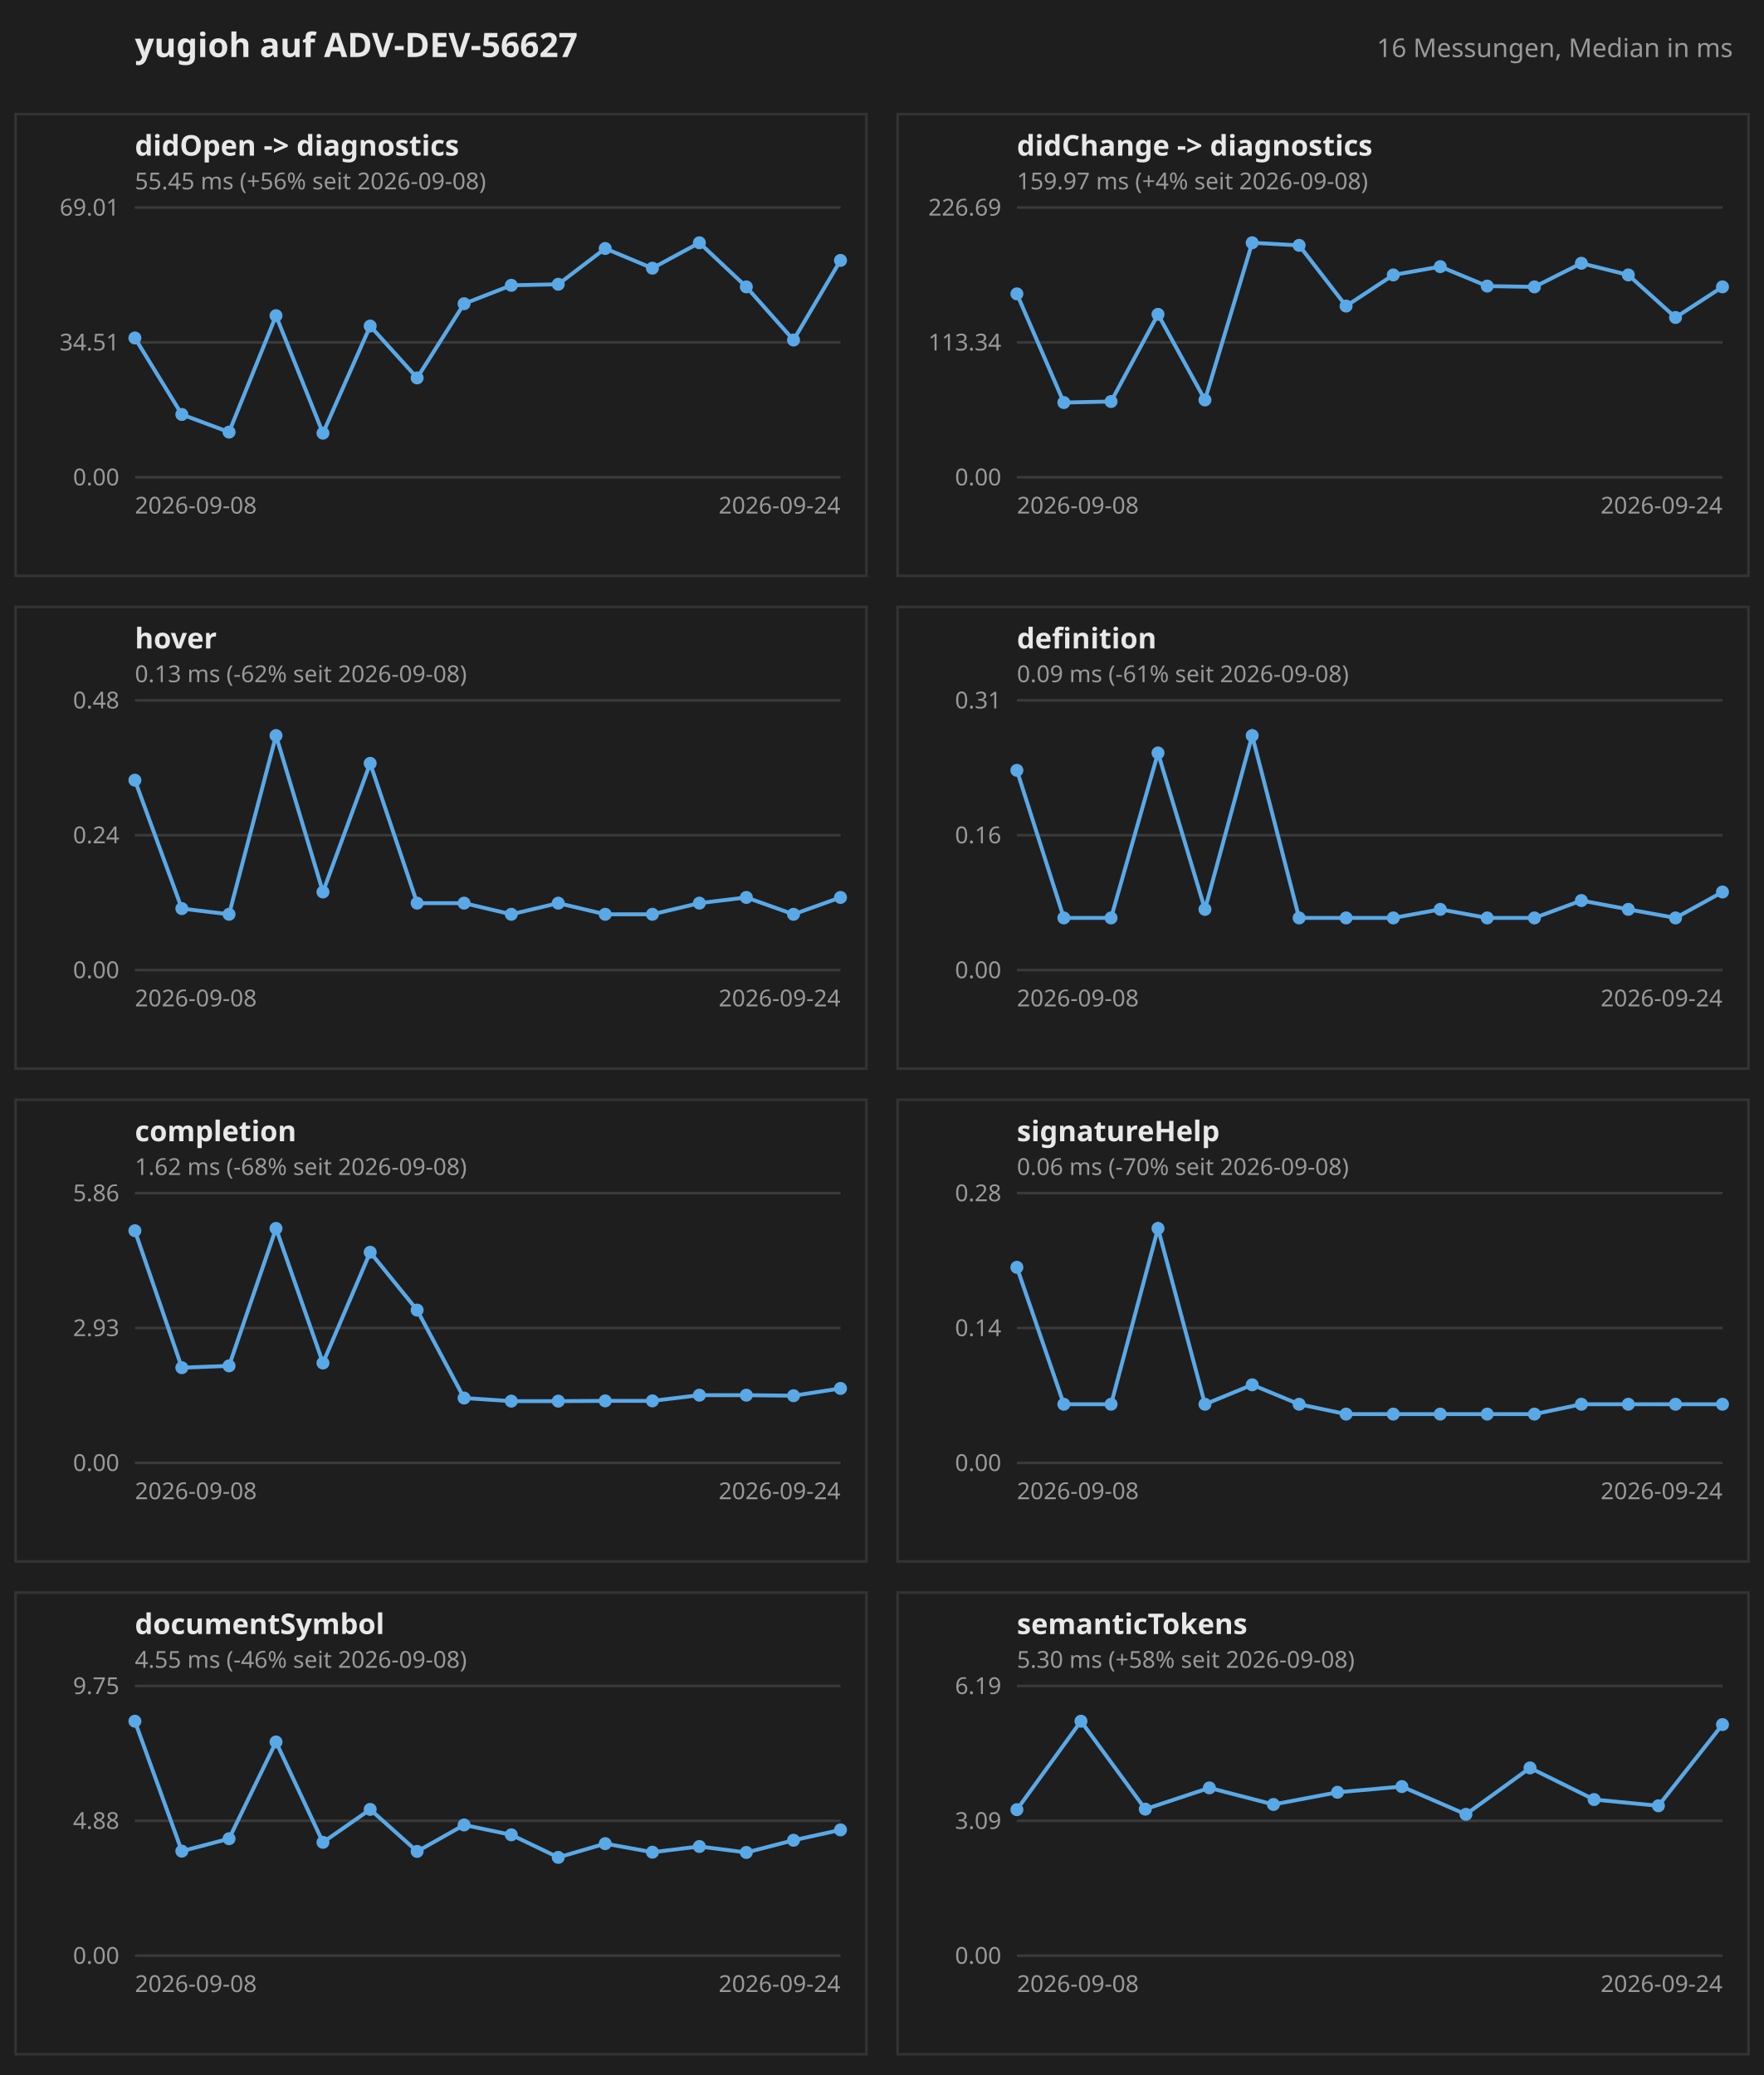
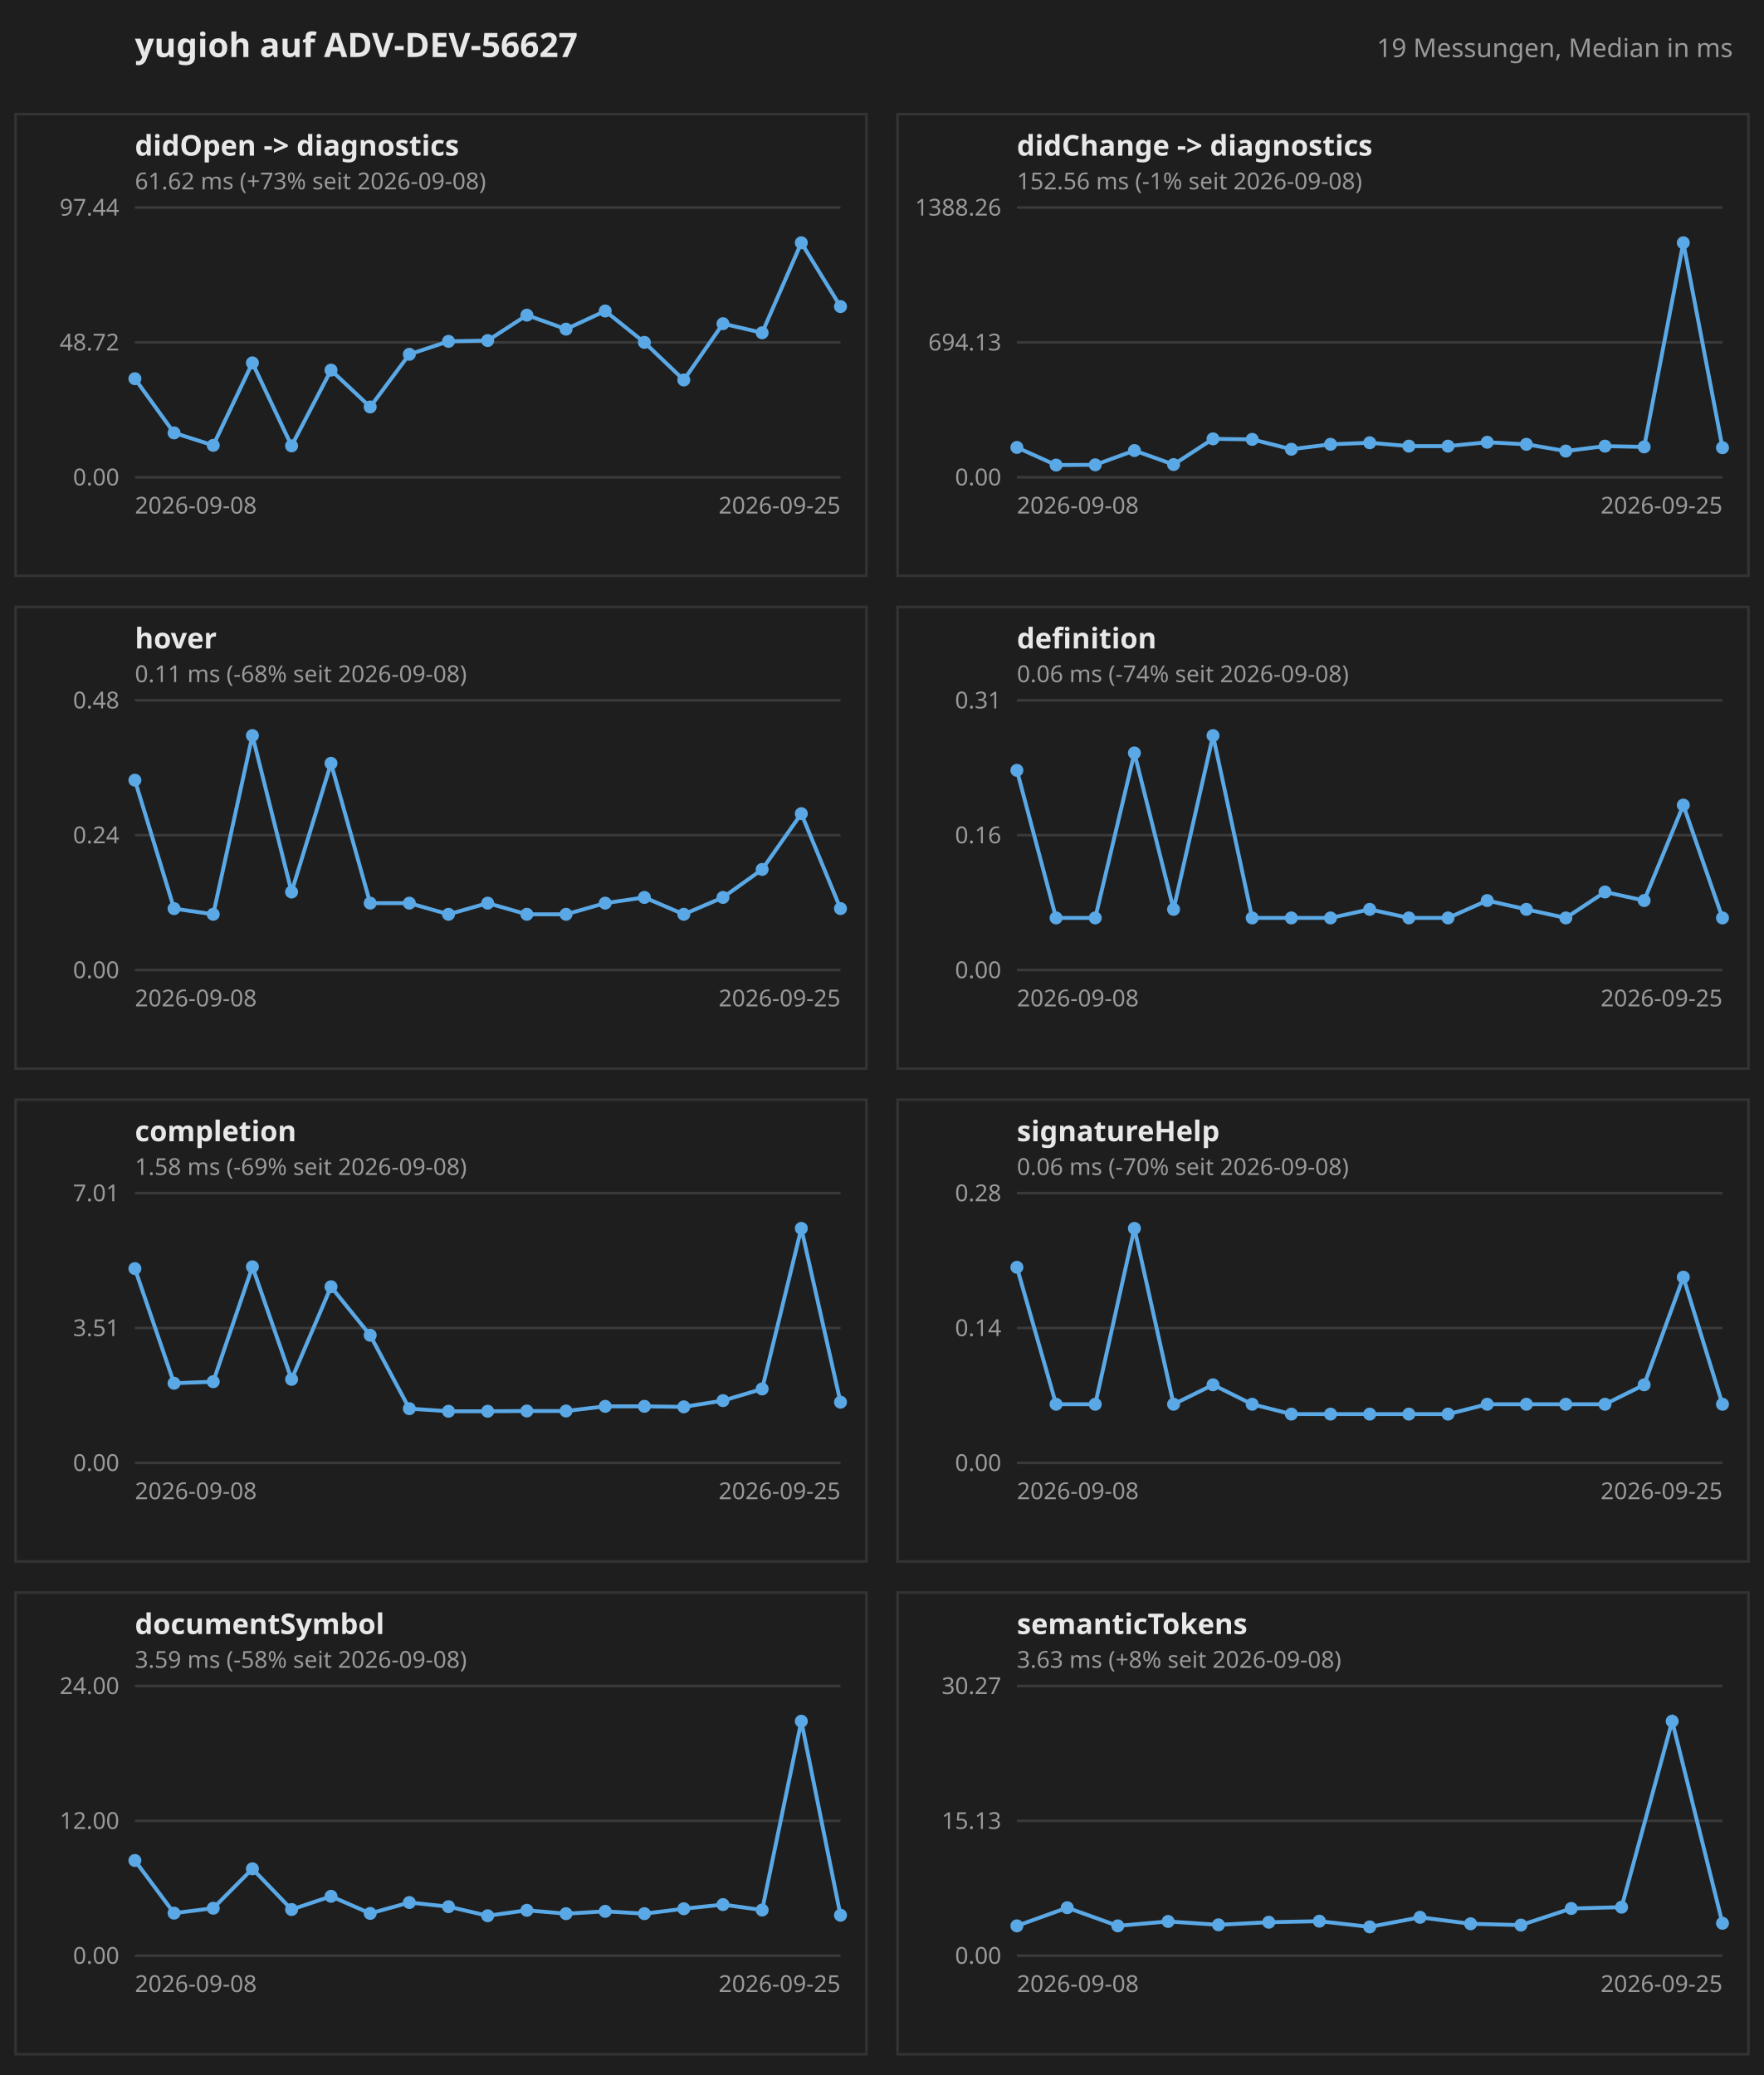
<svg xmlns="http://www.w3.org/2000/svg" width="680" height="800" font-family="sans-serif">
  <rect width="680" height="800" fill="#1e1e1e" />
  <text x="52" y="22" font-size="13" font-weight="bold" fill="#e8e8e8">yugioh auf ADV-DEV-56627</text>
-   <text x="668" y="22" text-anchor="end" font-size="10" fill="#999">16 Messungen, Median in ms</text>
+   <text x="668" y="22" text-anchor="end" font-size="10" fill="#999">19 Messungen, Median in ms</text>
  <g transform="translate(0 40)">
    <rect x="6" y="4" width="328" height="178" fill="none" stroke="#333" />
    <text x="52" y="20" font-size="11" font-weight="bold" fill="#e8e8e8">didOpen -&gt; diagnostics</text>
-     <text x="52" y="33" font-size="9" fill="#999">55.45 ms (+56% seit 2026-09-08)</text>
-     <line x1="52" y1="144.0" x2="324" y2="144.0" stroke="#3a3a3a" />
-     <text x="46" y="144.0" text-anchor="end" dominant-baseline="middle" font-size="9" fill="#999">0.00</text>
-     <line x1="52" y1="92.0" x2="324" y2="92.0" stroke="#3a3a3a" />
-     <text x="46" y="92.0" text-anchor="end" dominant-baseline="middle" font-size="9" fill="#999">34.51</text>
-     <line x1="52" y1="40.0" x2="324" y2="40.0" stroke="#3a3a3a" />
-     <text x="46" y="40.0" text-anchor="end" dominant-baseline="middle" font-size="9" fill="#999">69.01</text>
-     <text x="52" y="158" font-size="9" fill="#999">2026-09-08</text>
-     <text x="324" y="158" text-anchor="end" font-size="9" fill="#999">2026-09-24</text>
-     <polyline fill="none" stroke="#5aa9e6" stroke-width="1.5" points="52.0,90.3 70.1,119.8 88.3,126.6 106.4,81.7 124.5,127.0 142.7,85.7 160.8,105.7 178.9,77.1 197.1,70.0 215.2,69.6 233.3,55.8 251.5,63.4 269.6,53.6 287.7,70.6 305.9,91.1 324.0,60.4" />
-     <circle cx="52.0" cy="90.3" r="2.5" fill="#5aa9e6" />
-     <circle cx="70.1" cy="119.8" r="2.5" fill="#5aa9e6" />
-     <circle cx="88.3" cy="126.6" r="2.5" fill="#5aa9e6" />
-     <circle cx="106.4" cy="81.7" r="2.5" fill="#5aa9e6" />
-     <circle cx="124.5" cy="127.0" r="2.5" fill="#5aa9e6" />
-     <circle cx="142.7" cy="85.7" r="2.5" fill="#5aa9e6" />
-     <circle cx="160.8" cy="105.7" r="2.5" fill="#5aa9e6" />
-     <circle cx="178.9" cy="77.1" r="2.5" fill="#5aa9e6" />
-     <circle cx="197.1" cy="70.0" r="2.5" fill="#5aa9e6" />
-     <circle cx="215.2" cy="69.6" r="2.5" fill="#5aa9e6" />
-     <circle cx="233.3" cy="55.8" r="2.5" fill="#5aa9e6" />
-     <circle cx="251.5" cy="63.4" r="2.5" fill="#5aa9e6" />
-     <circle cx="269.6" cy="53.6" r="2.5" fill="#5aa9e6" />
-     <circle cx="287.7" cy="70.6" r="2.5" fill="#5aa9e6" />
-     <circle cx="305.9" cy="91.1" r="2.5" fill="#5aa9e6" />
-     <circle cx="324.0" cy="60.4" r="2.5" fill="#5aa9e6" />
+     <text x="52" y="33" font-size="9" fill="#999">61.62 ms (+73% seit 2026-09-08)</text>
+     <line x1="52" y1="144.0" x2="324" y2="144.0" stroke="#3a3a3a" />
+     <text x="46" y="144.0" text-anchor="end" dominant-baseline="middle" font-size="9" fill="#999">0.00</text>
+     <line x1="52" y1="92.0" x2="324" y2="92.0" stroke="#3a3a3a" />
+     <text x="46" y="92.0" text-anchor="end" dominant-baseline="middle" font-size="9" fill="#999">48.72</text>
+     <line x1="52" y1="40.0" x2="324" y2="40.0" stroke="#3a3a3a" />
+     <text x="46" y="40.0" text-anchor="end" dominant-baseline="middle" font-size="9" fill="#999">97.44</text>
+     <text x="52" y="158" font-size="9" fill="#999">2026-09-08</text>
+     <text x="324" y="158" text-anchor="end" font-size="9" fill="#999">2026-09-25</text>
+     <polyline fill="none" stroke="#5aa9e6" stroke-width="1.5" points="52.0,106.0 67.1,126.9 82.2,131.7 97.3,99.9 112.4,131.9 127.6,102.7 142.7,116.9 157.8,96.6 172.9,91.6 188.0,91.3 203.1,81.5 218.2,86.9 233.3,79.9 248.4,92.0 263.6,106.5 278.7,84.8 293.8,88.3 308.9,53.6 324.0,78.2" />
+     <circle cx="52.0" cy="106.0" r="2.5" fill="#5aa9e6" />
+     <circle cx="67.1" cy="126.9" r="2.5" fill="#5aa9e6" />
+     <circle cx="82.2" cy="131.7" r="2.5" fill="#5aa9e6" />
+     <circle cx="97.3" cy="99.9" r="2.5" fill="#5aa9e6" />
+     <circle cx="112.4" cy="131.9" r="2.5" fill="#5aa9e6" />
+     <circle cx="127.6" cy="102.7" r="2.5" fill="#5aa9e6" />
+     <circle cx="142.7" cy="116.9" r="2.5" fill="#5aa9e6" />
+     <circle cx="157.8" cy="96.6" r="2.5" fill="#5aa9e6" />
+     <circle cx="172.9" cy="91.6" r="2.5" fill="#5aa9e6" />
+     <circle cx="188.0" cy="91.3" r="2.5" fill="#5aa9e6" />
+     <circle cx="203.1" cy="81.5" r="2.5" fill="#5aa9e6" />
+     <circle cx="218.2" cy="86.9" r="2.5" fill="#5aa9e6" />
+     <circle cx="233.3" cy="79.9" r="2.5" fill="#5aa9e6" />
+     <circle cx="248.4" cy="92.0" r="2.5" fill="#5aa9e6" />
+     <circle cx="263.6" cy="106.5" r="2.5" fill="#5aa9e6" />
+     <circle cx="278.7" cy="84.8" r="2.5" fill="#5aa9e6" />
+     <circle cx="293.8" cy="88.3" r="2.5" fill="#5aa9e6" />
+     <circle cx="308.9" cy="53.6" r="2.5" fill="#5aa9e6" />
+     <circle cx="324.0" cy="78.2" r="2.5" fill="#5aa9e6" />
  </g>
  <g transform="translate(340 40)">
    <rect x="6" y="4" width="328" height="178" fill="none" stroke="#333" />
    <text x="52" y="20" font-size="11" font-weight="bold" fill="#e8e8e8">didChange -&gt; diagnostics</text>
-     <text x="52" y="33" font-size="9" fill="#999">159.97 ms (+4% seit 2026-09-08)</text>
-     <line x1="52" y1="144.0" x2="324" y2="144.0" stroke="#3a3a3a" />
-     <text x="46" y="144.0" text-anchor="end" dominant-baseline="middle" font-size="9" fill="#999">0.00</text>
-     <line x1="52" y1="92.0" x2="324" y2="92.0" stroke="#3a3a3a" />
-     <text x="46" y="92.0" text-anchor="end" dominant-baseline="middle" font-size="9" fill="#999">113.34</text>
-     <line x1="52" y1="40.0" x2="324" y2="40.0" stroke="#3a3a3a" />
-     <text x="46" y="40.0" text-anchor="end" dominant-baseline="middle" font-size="9" fill="#999">226.69</text>
-     <text x="52" y="158" font-size="9" fill="#999">2026-09-08</text>
-     <text x="324" y="158" text-anchor="end" font-size="9" fill="#999">2026-09-24</text>
-     <polyline fill="none" stroke="#5aa9e6" stroke-width="1.5" points="52.0,73.3 70.1,115.2 88.3,114.8 106.4,81.2 124.5,114.2 142.7,53.6 160.8,54.6 178.9,78.0 197.1,66.0 215.2,62.8 233.3,70.3 251.5,70.6 269.6,61.5 287.7,66.0 305.9,82.4 324.0,70.6" />
-     <circle cx="52.0" cy="73.3" r="2.5" fill="#5aa9e6" />
-     <circle cx="70.1" cy="115.2" r="2.5" fill="#5aa9e6" />
-     <circle cx="88.3" cy="114.8" r="2.5" fill="#5aa9e6" />
-     <circle cx="106.4" cy="81.2" r="2.5" fill="#5aa9e6" />
-     <circle cx="124.5" cy="114.2" r="2.5" fill="#5aa9e6" />
-     <circle cx="142.7" cy="53.6" r="2.5" fill="#5aa9e6" />
-     <circle cx="160.8" cy="54.6" r="2.5" fill="#5aa9e6" />
-     <circle cx="178.9" cy="78.0" r="2.5" fill="#5aa9e6" />
-     <circle cx="197.1" cy="66.0" r="2.5" fill="#5aa9e6" />
-     <circle cx="215.2" cy="62.8" r="2.5" fill="#5aa9e6" />
-     <circle cx="233.3" cy="70.3" r="2.5" fill="#5aa9e6" />
-     <circle cx="251.5" cy="70.6" r="2.5" fill="#5aa9e6" />
-     <circle cx="269.6" cy="61.5" r="2.5" fill="#5aa9e6" />
-     <circle cx="287.7" cy="66.0" r="2.5" fill="#5aa9e6" />
-     <circle cx="305.9" cy="82.4" r="2.5" fill="#5aa9e6" />
-     <circle cx="324.0" cy="70.6" r="2.5" fill="#5aa9e6" />
+     <text x="52" y="33" font-size="9" fill="#999">152.56 ms (-1% seit 2026-09-08)</text>
+     <line x1="52" y1="144.0" x2="324" y2="144.0" stroke="#3a3a3a" />
+     <text x="46" y="144.0" text-anchor="end" dominant-baseline="middle" font-size="9" fill="#999">0.00</text>
+     <line x1="52" y1="92.0" x2="324" y2="92.0" stroke="#3a3a3a" />
+     <text x="46" y="92.0" text-anchor="end" dominant-baseline="middle" font-size="9" fill="#999">694.13</text>
+     <line x1="52" y1="40.0" x2="324" y2="40.0" stroke="#3a3a3a" />
+     <text x="46" y="40.0" text-anchor="end" dominant-baseline="middle" font-size="9" fill="#999">1388.26</text>
+     <text x="52" y="158" font-size="9" fill="#999">2026-09-08</text>
+     <text x="324" y="158" text-anchor="end" font-size="9" fill="#999">2026-09-25</text>
+     <polyline fill="none" stroke="#5aa9e6" stroke-width="1.5" points="52.0,132.5 67.1,139.3 82.2,139.2 97.3,133.7 112.4,139.1 127.6,129.2 142.7,129.4 157.8,133.2 172.9,131.3 188.0,130.7 203.1,132.0 218.2,132.0 233.3,130.5 248.4,131.3 263.6,133.9 278.7,132.0 293.8,132.3 308.9,53.6 324.0,132.6" />
+     <circle cx="52.0" cy="132.5" r="2.5" fill="#5aa9e6" />
+     <circle cx="67.1" cy="139.3" r="2.5" fill="#5aa9e6" />
+     <circle cx="82.2" cy="139.2" r="2.5" fill="#5aa9e6" />
+     <circle cx="97.3" cy="133.7" r="2.5" fill="#5aa9e6" />
+     <circle cx="112.4" cy="139.1" r="2.5" fill="#5aa9e6" />
+     <circle cx="127.6" cy="129.2" r="2.5" fill="#5aa9e6" />
+     <circle cx="142.7" cy="129.4" r="2.5" fill="#5aa9e6" />
+     <circle cx="157.8" cy="133.2" r="2.5" fill="#5aa9e6" />
+     <circle cx="172.9" cy="131.3" r="2.5" fill="#5aa9e6" />
+     <circle cx="188.0" cy="130.7" r="2.5" fill="#5aa9e6" />
+     <circle cx="203.1" cy="132.0" r="2.5" fill="#5aa9e6" />
+     <circle cx="218.2" cy="132.0" r="2.5" fill="#5aa9e6" />
+     <circle cx="233.3" cy="130.5" r="2.5" fill="#5aa9e6" />
+     <circle cx="248.4" cy="131.3" r="2.5" fill="#5aa9e6" />
+     <circle cx="263.6" cy="133.9" r="2.5" fill="#5aa9e6" />
+     <circle cx="278.7" cy="132.0" r="2.5" fill="#5aa9e6" />
+     <circle cx="293.8" cy="132.3" r="2.5" fill="#5aa9e6" />
+     <circle cx="308.9" cy="53.6" r="2.5" fill="#5aa9e6" />
+     <circle cx="324.0" cy="132.6" r="2.5" fill="#5aa9e6" />
  </g>
  <g transform="translate(0 230)">
    <rect x="6" y="4" width="328" height="178" fill="none" stroke="#333" />
    <text x="52" y="20" font-size="11" font-weight="bold" fill="#e8e8e8">hover</text>
-     <text x="52" y="33" font-size="9" fill="#999">0.13 ms (-62% seit 2026-09-08)</text>
+     <text x="52" y="33" font-size="9" fill="#999">0.11 ms (-68% seit 2026-09-08)</text>
    <line x1="52" y1="144.0" x2="324" y2="144.0" stroke="#3a3a3a" />
    <text x="46" y="144.0" text-anchor="end" dominant-baseline="middle" font-size="9" fill="#999">0.00</text>
    <line x1="52" y1="92.0" x2="324" y2="92.0" stroke="#3a3a3a" />
    <text x="46" y="92.0" text-anchor="end" dominant-baseline="middle" font-size="9" fill="#999">0.24</text>
    <line x1="52" y1="40.0" x2="324" y2="40.0" stroke="#3a3a3a" />
    <text x="46" y="40.0" text-anchor="end" dominant-baseline="middle" font-size="9" fill="#999">0.48</text>
    <text x="52" y="158" font-size="9" fill="#999">2026-09-08</text>
-     <text x="324" y="158" text-anchor="end" font-size="9" fill="#999">2026-09-24</text>
-     <polyline fill="none" stroke="#5aa9e6" stroke-width="1.5" points="52.0,70.8 70.1,120.3 88.3,122.5 106.4,53.6 124.5,113.9 142.7,64.3 160.8,118.2 178.9,118.2 197.1,122.5 215.2,118.2 233.3,122.5 251.5,122.5 269.6,118.2 287.7,116.0 305.9,122.5 324.0,116.0" />
+     <text x="324" y="158" text-anchor="end" font-size="9" fill="#999">2026-09-25</text>
+     <polyline fill="none" stroke="#5aa9e6" stroke-width="1.5" points="52.0,70.8 67.1,120.3 82.2,122.5 97.3,53.6 112.4,113.9 127.6,64.3 142.7,118.2 157.8,118.2 172.9,122.5 188.0,118.2 203.1,122.5 218.2,122.5 233.3,118.2 248.4,116.0 263.6,122.5 278.7,116.0 293.8,105.2 308.9,83.7 324.0,120.3" />
    <circle cx="52.0" cy="70.8" r="2.5" fill="#5aa9e6" />
-     <circle cx="70.1" cy="120.3" r="2.5" fill="#5aa9e6" />
-     <circle cx="88.3" cy="122.5" r="2.5" fill="#5aa9e6" />
-     <circle cx="106.4" cy="53.6" r="2.5" fill="#5aa9e6" />
-     <circle cx="124.5" cy="113.9" r="2.5" fill="#5aa9e6" />
-     <circle cx="142.7" cy="64.3" r="2.5" fill="#5aa9e6" />
-     <circle cx="160.8" cy="118.2" r="2.5" fill="#5aa9e6" />
-     <circle cx="178.9" cy="118.2" r="2.5" fill="#5aa9e6" />
-     <circle cx="197.1" cy="122.5" r="2.5" fill="#5aa9e6" />
-     <circle cx="215.2" cy="118.2" r="2.5" fill="#5aa9e6" />
-     <circle cx="233.3" cy="122.5" r="2.5" fill="#5aa9e6" />
-     <circle cx="251.5" cy="122.5" r="2.5" fill="#5aa9e6" />
-     <circle cx="269.6" cy="118.2" r="2.5" fill="#5aa9e6" />
-     <circle cx="287.7" cy="116.0" r="2.5" fill="#5aa9e6" />
-     <circle cx="305.9" cy="122.5" r="2.5" fill="#5aa9e6" />
-     <circle cx="324.0" cy="116.0" r="2.5" fill="#5aa9e6" />
+     <circle cx="67.1" cy="120.3" r="2.5" fill="#5aa9e6" />
+     <circle cx="82.2" cy="122.5" r="2.5" fill="#5aa9e6" />
+     <circle cx="97.3" cy="53.6" r="2.5" fill="#5aa9e6" />
+     <circle cx="112.4" cy="113.9" r="2.5" fill="#5aa9e6" />
+     <circle cx="127.6" cy="64.3" r="2.5" fill="#5aa9e6" />
+     <circle cx="142.7" cy="118.2" r="2.5" fill="#5aa9e6" />
+     <circle cx="157.8" cy="118.2" r="2.5" fill="#5aa9e6" />
+     <circle cx="172.9" cy="122.5" r="2.5" fill="#5aa9e6" />
+     <circle cx="188.0" cy="118.2" r="2.5" fill="#5aa9e6" />
+     <circle cx="203.1" cy="122.5" r="2.5" fill="#5aa9e6" />
+     <circle cx="218.2" cy="122.5" r="2.5" fill="#5aa9e6" />
+     <circle cx="233.3" cy="118.2" r="2.5" fill="#5aa9e6" />
+     <circle cx="248.4" cy="116.0" r="2.5" fill="#5aa9e6" />
+     <circle cx="263.6" cy="122.5" r="2.5" fill="#5aa9e6" />
+     <circle cx="278.7" cy="116.0" r="2.5" fill="#5aa9e6" />
+     <circle cx="293.8" cy="105.2" r="2.5" fill="#5aa9e6" />
+     <circle cx="308.9" cy="83.7" r="2.5" fill="#5aa9e6" />
+     <circle cx="324.0" cy="120.3" r="2.5" fill="#5aa9e6" />
  </g>
  <g transform="translate(340 230)">
    <rect x="6" y="4" width="328" height="178" fill="none" stroke="#333" />
    <text x="52" y="20" font-size="11" font-weight="bold" fill="#e8e8e8">definition</text>
-     <text x="52" y="33" font-size="9" fill="#999">0.09 ms (-61% seit 2026-09-08)</text>
+     <text x="52" y="33" font-size="9" fill="#999">0.06 ms (-74% seit 2026-09-08)</text>
    <line x1="52" y1="144.0" x2="324" y2="144.0" stroke="#3a3a3a" />
    <text x="46" y="144.0" text-anchor="end" dominant-baseline="middle" font-size="9" fill="#999">0.00</text>
    <line x1="52" y1="92.0" x2="324" y2="92.0" stroke="#3a3a3a" />
    <text x="46" y="92.0" text-anchor="end" dominant-baseline="middle" font-size="9" fill="#999">0.16</text>
    <line x1="52" y1="40.0" x2="324" y2="40.0" stroke="#3a3a3a" />
    <text x="46" y="40.0" text-anchor="end" dominant-baseline="middle" font-size="9" fill="#999">0.31</text>
    <text x="52" y="158" font-size="9" fill="#999">2026-09-08</text>
-     <text x="324" y="158" text-anchor="end" font-size="9" fill="#999">2026-09-24</text>
-     <polyline fill="none" stroke="#5aa9e6" stroke-width="1.5" points="52.0,67.0 70.1,123.9 88.3,123.9 106.4,60.3 124.5,120.6 142.7,53.6 160.8,123.9 178.9,123.9 197.1,123.9 215.2,120.6 233.3,123.9 251.5,123.9 269.6,117.2 287.7,120.6 305.9,123.9 324.0,113.9" />
+     <text x="324" y="158" text-anchor="end" font-size="9" fill="#999">2026-09-25</text>
+     <polyline fill="none" stroke="#5aa9e6" stroke-width="1.5" points="52.0,67.0 67.1,123.9 82.2,123.9 97.3,60.3 112.4,120.6 127.6,53.6 142.7,123.9 157.8,123.9 172.9,123.9 188.0,120.6 203.1,123.9 218.2,123.9 233.3,117.2 248.4,120.6 263.6,123.9 278.7,113.9 293.8,117.2 308.9,80.4 324.0,123.9" />
    <circle cx="52.0" cy="67.0" r="2.5" fill="#5aa9e6" />
-     <circle cx="70.1" cy="123.9" r="2.5" fill="#5aa9e6" />
-     <circle cx="88.3" cy="123.9" r="2.5" fill="#5aa9e6" />
-     <circle cx="106.4" cy="60.3" r="2.5" fill="#5aa9e6" />
-     <circle cx="124.5" cy="120.6" r="2.5" fill="#5aa9e6" />
-     <circle cx="142.7" cy="53.6" r="2.5" fill="#5aa9e6" />
-     <circle cx="160.8" cy="123.9" r="2.5" fill="#5aa9e6" />
-     <circle cx="178.9" cy="123.9" r="2.5" fill="#5aa9e6" />
-     <circle cx="197.1" cy="123.9" r="2.5" fill="#5aa9e6" />
-     <circle cx="215.2" cy="120.6" r="2.5" fill="#5aa9e6" />
-     <circle cx="233.3" cy="123.9" r="2.5" fill="#5aa9e6" />
-     <circle cx="251.5" cy="123.9" r="2.5" fill="#5aa9e6" />
-     <circle cx="269.6" cy="117.2" r="2.5" fill="#5aa9e6" />
-     <circle cx="287.7" cy="120.6" r="2.5" fill="#5aa9e6" />
-     <circle cx="305.9" cy="123.9" r="2.5" fill="#5aa9e6" />
-     <circle cx="324.0" cy="113.9" r="2.5" fill="#5aa9e6" />
+     <circle cx="67.1" cy="123.9" r="2.5" fill="#5aa9e6" />
+     <circle cx="82.2" cy="123.9" r="2.5" fill="#5aa9e6" />
+     <circle cx="97.3" cy="60.3" r="2.5" fill="#5aa9e6" />
+     <circle cx="112.4" cy="120.6" r="2.5" fill="#5aa9e6" />
+     <circle cx="127.6" cy="53.6" r="2.5" fill="#5aa9e6" />
+     <circle cx="142.7" cy="123.9" r="2.5" fill="#5aa9e6" />
+     <circle cx="157.8" cy="123.9" r="2.5" fill="#5aa9e6" />
+     <circle cx="172.9" cy="123.9" r="2.5" fill="#5aa9e6" />
+     <circle cx="188.0" cy="120.6" r="2.5" fill="#5aa9e6" />
+     <circle cx="203.1" cy="123.9" r="2.5" fill="#5aa9e6" />
+     <circle cx="218.2" cy="123.9" r="2.5" fill="#5aa9e6" />
+     <circle cx="233.3" cy="117.2" r="2.5" fill="#5aa9e6" />
+     <circle cx="248.4" cy="120.6" r="2.5" fill="#5aa9e6" />
+     <circle cx="263.6" cy="123.9" r="2.5" fill="#5aa9e6" />
+     <circle cx="278.7" cy="113.9" r="2.5" fill="#5aa9e6" />
+     <circle cx="293.8" cy="117.2" r="2.5" fill="#5aa9e6" />
+     <circle cx="308.9" cy="80.4" r="2.5" fill="#5aa9e6" />
+     <circle cx="324.0" cy="123.9" r="2.5" fill="#5aa9e6" />
  </g>
  <g transform="translate(0 420)">
    <rect x="6" y="4" width="328" height="178" fill="none" stroke="#333" />
    <text x="52" y="20" font-size="11" font-weight="bold" fill="#e8e8e8">completion</text>
-     <text x="52" y="33" font-size="9" fill="#999">1.62 ms (-68% seit 2026-09-08)</text>
-     <line x1="52" y1="144.0" x2="324" y2="144.0" stroke="#3a3a3a" />
-     <text x="46" y="144.0" text-anchor="end" dominant-baseline="middle" font-size="9" fill="#999">0.00</text>
-     <line x1="52" y1="92.0" x2="324" y2="92.0" stroke="#3a3a3a" />
-     <text x="46" y="92.0" text-anchor="end" dominant-baseline="middle" font-size="9" fill="#999">2.93</text>
-     <line x1="52" y1="40.0" x2="324" y2="40.0" stroke="#3a3a3a" />
-     <text x="46" y="40.0" text-anchor="end" dominant-baseline="middle" font-size="9" fill="#999">5.86</text>
-     <text x="52" y="158" font-size="9" fill="#999">2026-09-08</text>
-     <text x="324" y="158" text-anchor="end" font-size="9" fill="#999">2026-09-24</text>
-     <polyline fill="none" stroke="#5aa9e6" stroke-width="1.5" points="52.0,54.5 70.1,107.3 88.3,106.6 106.4,53.6 124.5,105.5 142.7,62.8 160.8,85.1 178.9,119.0 197.1,120.2 215.2,120.2 233.3,120.1 251.5,120.1 269.6,117.9 287.7,117.9 305.9,118.1 324.0,115.3" />
-     <circle cx="52.0" cy="54.5" r="2.5" fill="#5aa9e6" />
-     <circle cx="70.1" cy="107.3" r="2.5" fill="#5aa9e6" />
-     <circle cx="88.3" cy="106.6" r="2.5" fill="#5aa9e6" />
-     <circle cx="106.4" cy="53.6" r="2.5" fill="#5aa9e6" />
-     <circle cx="124.5" cy="105.5" r="2.5" fill="#5aa9e6" />
-     <circle cx="142.7" cy="62.8" r="2.5" fill="#5aa9e6" />
-     <circle cx="160.8" cy="85.1" r="2.5" fill="#5aa9e6" />
-     <circle cx="178.9" cy="119.0" r="2.5" fill="#5aa9e6" />
-     <circle cx="197.1" cy="120.2" r="2.5" fill="#5aa9e6" />
-     <circle cx="215.2" cy="120.2" r="2.5" fill="#5aa9e6" />
-     <circle cx="233.3" cy="120.1" r="2.5" fill="#5aa9e6" />
-     <circle cx="251.5" cy="120.1" r="2.5" fill="#5aa9e6" />
-     <circle cx="269.6" cy="117.9" r="2.5" fill="#5aa9e6" />
-     <circle cx="287.7" cy="117.9" r="2.5" fill="#5aa9e6" />
-     <circle cx="305.9" cy="118.1" r="2.5" fill="#5aa9e6" />
-     <circle cx="324.0" cy="115.3" r="2.5" fill="#5aa9e6" />
+     <text x="52" y="33" font-size="9" fill="#999">1.58 ms (-69% seit 2026-09-08)</text>
+     <line x1="52" y1="144.0" x2="324" y2="144.0" stroke="#3a3a3a" />
+     <text x="46" y="144.0" text-anchor="end" dominant-baseline="middle" font-size="9" fill="#999">0.00</text>
+     <line x1="52" y1="92.0" x2="324" y2="92.0" stroke="#3a3a3a" />
+     <text x="46" y="92.0" text-anchor="end" dominant-baseline="middle" font-size="9" fill="#999">3.51</text>
+     <line x1="52" y1="40.0" x2="324" y2="40.0" stroke="#3a3a3a" />
+     <text x="46" y="40.0" text-anchor="end" dominant-baseline="middle" font-size="9" fill="#999">7.01</text>
+     <text x="52" y="158" font-size="9" fill="#999">2026-09-08</text>
+     <text x="324" y="158" text-anchor="end" font-size="9" fill="#999">2026-09-25</text>
+     <polyline fill="none" stroke="#5aa9e6" stroke-width="1.5" points="52.0,69.1 67.1,113.3 82.2,112.7 97.3,68.4 112.4,111.8 127.6,76.1 142.7,94.8 157.8,123.1 172.9,124.1 188.0,124.1 203.1,124.0 218.2,124.0 233.3,122.2 248.4,122.2 263.6,122.4 278.7,120.0 293.8,115.5 308.9,53.6 324.0,120.6" />
+     <circle cx="52.0" cy="69.1" r="2.5" fill="#5aa9e6" />
+     <circle cx="67.1" cy="113.3" r="2.5" fill="#5aa9e6" />
+     <circle cx="82.2" cy="112.7" r="2.5" fill="#5aa9e6" />
+     <circle cx="97.3" cy="68.4" r="2.5" fill="#5aa9e6" />
+     <circle cx="112.4" cy="111.8" r="2.5" fill="#5aa9e6" />
+     <circle cx="127.6" cy="76.1" r="2.5" fill="#5aa9e6" />
+     <circle cx="142.7" cy="94.8" r="2.5" fill="#5aa9e6" />
+     <circle cx="157.8" cy="123.1" r="2.5" fill="#5aa9e6" />
+     <circle cx="172.9" cy="124.1" r="2.5" fill="#5aa9e6" />
+     <circle cx="188.0" cy="124.1" r="2.5" fill="#5aa9e6" />
+     <circle cx="203.1" cy="124.0" r="2.5" fill="#5aa9e6" />
+     <circle cx="218.2" cy="124.0" r="2.5" fill="#5aa9e6" />
+     <circle cx="233.3" cy="122.2" r="2.5" fill="#5aa9e6" />
+     <circle cx="248.4" cy="122.2" r="2.5" fill="#5aa9e6" />
+     <circle cx="263.6" cy="122.4" r="2.5" fill="#5aa9e6" />
+     <circle cx="278.7" cy="120.0" r="2.5" fill="#5aa9e6" />
+     <circle cx="293.8" cy="115.5" r="2.5" fill="#5aa9e6" />
+     <circle cx="308.9" cy="53.6" r="2.5" fill="#5aa9e6" />
+     <circle cx="324.0" cy="120.6" r="2.5" fill="#5aa9e6" />
  </g>
  <g transform="translate(340 420)">
    <rect x="6" y="4" width="328" height="178" fill="none" stroke="#333" />
    <text x="52" y="20" font-size="11" font-weight="bold" fill="#e8e8e8">signatureHelp</text>
    <text x="52" y="33" font-size="9" fill="#999">0.06 ms (-70% seit 2026-09-08)</text>
    <line x1="52" y1="144.0" x2="324" y2="144.0" stroke="#3a3a3a" />
    <text x="46" y="144.0" text-anchor="end" dominant-baseline="middle" font-size="9" fill="#999">0.00</text>
    <line x1="52" y1="92.0" x2="324" y2="92.0" stroke="#3a3a3a" />
    <text x="46" y="92.0" text-anchor="end" dominant-baseline="middle" font-size="9" fill="#999">0.14</text>
    <line x1="52" y1="40.0" x2="324" y2="40.0" stroke="#3a3a3a" />
    <text x="46" y="40.0" text-anchor="end" dominant-baseline="middle" font-size="9" fill="#999">0.28</text>
    <text x="52" y="158" font-size="9" fill="#999">2026-09-08</text>
-     <text x="324" y="158" text-anchor="end" font-size="9" fill="#999">2026-09-24</text>
-     <polyline fill="none" stroke="#5aa9e6" stroke-width="1.5" points="52.0,68.6 70.1,121.4 88.3,121.4 106.4,53.6 124.5,121.4 142.7,113.9 160.8,121.4 178.9,125.2 197.1,125.2 215.2,125.2 233.3,125.2 251.5,125.2 269.6,121.4 287.7,121.4 305.9,121.4 324.0,121.4" />
+     <text x="324" y="158" text-anchor="end" font-size="9" fill="#999">2026-09-25</text>
+     <polyline fill="none" stroke="#5aa9e6" stroke-width="1.5" points="52.0,68.6 67.1,121.4 82.2,121.4 97.3,53.6 112.4,121.4 127.6,113.9 142.7,121.4 157.8,125.2 172.9,125.2 188.0,125.2 203.1,125.2 218.2,125.2 233.3,121.4 248.4,121.4 263.6,121.4 278.7,121.4 293.8,113.9 308.9,72.4 324.0,121.4" />
    <circle cx="52.0" cy="68.6" r="2.5" fill="#5aa9e6" />
-     <circle cx="70.1" cy="121.4" r="2.5" fill="#5aa9e6" />
-     <circle cx="88.3" cy="121.4" r="2.5" fill="#5aa9e6" />
-     <circle cx="106.4" cy="53.6" r="2.5" fill="#5aa9e6" />
-     <circle cx="124.5" cy="121.4" r="2.5" fill="#5aa9e6" />
-     <circle cx="142.7" cy="113.9" r="2.5" fill="#5aa9e6" />
-     <circle cx="160.8" cy="121.4" r="2.5" fill="#5aa9e6" />
-     <circle cx="178.9" cy="125.2" r="2.5" fill="#5aa9e6" />
-     <circle cx="197.1" cy="125.2" r="2.5" fill="#5aa9e6" />
-     <circle cx="215.2" cy="125.2" r="2.5" fill="#5aa9e6" />
-     <circle cx="233.3" cy="125.2" r="2.5" fill="#5aa9e6" />
-     <circle cx="251.5" cy="125.2" r="2.5" fill="#5aa9e6" />
-     <circle cx="269.6" cy="121.4" r="2.5" fill="#5aa9e6" />
-     <circle cx="287.7" cy="121.4" r="2.5" fill="#5aa9e6" />
-     <circle cx="305.9" cy="121.4" r="2.5" fill="#5aa9e6" />
+     <circle cx="67.1" cy="121.4" r="2.5" fill="#5aa9e6" />
+     <circle cx="82.2" cy="121.4" r="2.5" fill="#5aa9e6" />
+     <circle cx="97.3" cy="53.6" r="2.5" fill="#5aa9e6" />
+     <circle cx="112.4" cy="121.4" r="2.5" fill="#5aa9e6" />
+     <circle cx="127.6" cy="113.9" r="2.5" fill="#5aa9e6" />
+     <circle cx="142.7" cy="121.4" r="2.5" fill="#5aa9e6" />
+     <circle cx="157.8" cy="125.2" r="2.5" fill="#5aa9e6" />
+     <circle cx="172.9" cy="125.2" r="2.5" fill="#5aa9e6" />
+     <circle cx="188.0" cy="125.2" r="2.5" fill="#5aa9e6" />
+     <circle cx="203.1" cy="125.2" r="2.5" fill="#5aa9e6" />
+     <circle cx="218.2" cy="125.2" r="2.5" fill="#5aa9e6" />
+     <circle cx="233.3" cy="121.4" r="2.5" fill="#5aa9e6" />
+     <circle cx="248.4" cy="121.4" r="2.5" fill="#5aa9e6" />
+     <circle cx="263.6" cy="121.4" r="2.5" fill="#5aa9e6" />
+     <circle cx="278.7" cy="121.4" r="2.5" fill="#5aa9e6" />
+     <circle cx="293.8" cy="113.9" r="2.5" fill="#5aa9e6" />
+     <circle cx="308.9" cy="72.4" r="2.5" fill="#5aa9e6" />
    <circle cx="324.0" cy="121.4" r="2.5" fill="#5aa9e6" />
  </g>
  <g transform="translate(0 610)">
    <rect x="6" y="4" width="328" height="178" fill="none" stroke="#333" />
    <text x="52" y="20" font-size="11" font-weight="bold" fill="#e8e8e8">documentSymbol</text>
-     <text x="52" y="33" font-size="9" fill="#999">4.55 ms (-46% seit 2026-09-08)</text>
-     <line x1="52" y1="144.0" x2="324" y2="144.0" stroke="#3a3a3a" />
-     <text x="46" y="144.0" text-anchor="end" dominant-baseline="middle" font-size="9" fill="#999">0.00</text>
-     <line x1="52" y1="92.0" x2="324" y2="92.0" stroke="#3a3a3a" />
-     <text x="46" y="92.0" text-anchor="end" dominant-baseline="middle" font-size="9" fill="#999">4.88</text>
-     <line x1="52" y1="40.0" x2="324" y2="40.0" stroke="#3a3a3a" />
-     <text x="46" y="40.0" text-anchor="end" dominant-baseline="middle" font-size="9" fill="#999">9.75</text>
-     <text x="52" y="158" font-size="9" fill="#999">2026-09-08</text>
-     <text x="324" y="158" text-anchor="end" font-size="9" fill="#999">2026-09-24</text>
-     <polyline fill="none" stroke="#5aa9e6" stroke-width="1.5" points="52.0,53.6 70.1,103.7 88.3,98.9 106.4,61.6 124.5,100.3 142.7,87.6 160.8,103.8 178.9,93.6 197.1,97.4 215.2,106.1 233.3,100.8 251.5,104.1 269.6,101.9 287.7,104.2 305.9,99.5 324.0,95.5" />
-     <circle cx="52.0" cy="53.6" r="2.5" fill="#5aa9e6" />
-     <circle cx="70.1" cy="103.7" r="2.5" fill="#5aa9e6" />
-     <circle cx="88.3" cy="98.9" r="2.5" fill="#5aa9e6" />
-     <circle cx="106.4" cy="61.6" r="2.5" fill="#5aa9e6" />
-     <circle cx="124.5" cy="100.3" r="2.5" fill="#5aa9e6" />
-     <circle cx="142.7" cy="87.6" r="2.5" fill="#5aa9e6" />
-     <circle cx="160.8" cy="103.8" r="2.5" fill="#5aa9e6" />
-     <circle cx="178.9" cy="93.6" r="2.5" fill="#5aa9e6" />
-     <circle cx="197.1" cy="97.4" r="2.5" fill="#5aa9e6" />
-     <circle cx="215.2" cy="106.1" r="2.5" fill="#5aa9e6" />
-     <circle cx="233.3" cy="100.8" r="2.5" fill="#5aa9e6" />
-     <circle cx="251.5" cy="104.1" r="2.5" fill="#5aa9e6" />
-     <circle cx="269.6" cy="101.9" r="2.5" fill="#5aa9e6" />
-     <circle cx="287.7" cy="104.2" r="2.5" fill="#5aa9e6" />
-     <circle cx="305.9" cy="99.5" r="2.5" fill="#5aa9e6" />
-     <circle cx="324.0" cy="95.5" r="2.5" fill="#5aa9e6" />
+     <text x="52" y="33" font-size="9" fill="#999">3.59 ms (-58% seit 2026-09-08)</text>
+     <line x1="52" y1="144.0" x2="324" y2="144.0" stroke="#3a3a3a" />
+     <text x="46" y="144.0" text-anchor="end" dominant-baseline="middle" font-size="9" fill="#999">0.00</text>
+     <line x1="52" y1="92.0" x2="324" y2="92.0" stroke="#3a3a3a" />
+     <text x="46" y="92.0" text-anchor="end" dominant-baseline="middle" font-size="9" fill="#999">12.00</text>
+     <line x1="52" y1="40.0" x2="324" y2="40.0" stroke="#3a3a3a" />
+     <text x="46" y="40.0" text-anchor="end" dominant-baseline="middle" font-size="9" fill="#999">24.00</text>
+     <text x="52" y="158" font-size="9" fill="#999">2026-09-08</text>
+     <text x="324" y="158" text-anchor="end" font-size="9" fill="#999">2026-09-25</text>
+     <polyline fill="none" stroke="#5aa9e6" stroke-width="1.5" points="52.0,107.3 67.1,127.6 82.2,125.7 97.3,110.5 112.4,126.2 127.6,121.1 142.7,127.7 157.8,123.5 172.9,125.1 188.0,128.6 203.1,126.5 218.2,127.8 233.3,126.9 248.4,127.8 263.6,125.9 278.7,124.3 293.8,126.4 308.9,53.6 324.0,128.4" />
+     <circle cx="52.0" cy="107.3" r="2.5" fill="#5aa9e6" />
+     <circle cx="67.1" cy="127.6" r="2.5" fill="#5aa9e6" />
+     <circle cx="82.2" cy="125.7" r="2.5" fill="#5aa9e6" />
+     <circle cx="97.3" cy="110.5" r="2.5" fill="#5aa9e6" />
+     <circle cx="112.4" cy="126.2" r="2.5" fill="#5aa9e6" />
+     <circle cx="127.6" cy="121.1" r="2.5" fill="#5aa9e6" />
+     <circle cx="142.7" cy="127.7" r="2.5" fill="#5aa9e6" />
+     <circle cx="157.8" cy="123.5" r="2.5" fill="#5aa9e6" />
+     <circle cx="172.9" cy="125.1" r="2.5" fill="#5aa9e6" />
+     <circle cx="188.0" cy="128.6" r="2.5" fill="#5aa9e6" />
+     <circle cx="203.1" cy="126.5" r="2.5" fill="#5aa9e6" />
+     <circle cx="218.2" cy="127.8" r="2.5" fill="#5aa9e6" />
+     <circle cx="233.3" cy="126.9" r="2.5" fill="#5aa9e6" />
+     <circle cx="248.4" cy="127.8" r="2.5" fill="#5aa9e6" />
+     <circle cx="263.6" cy="125.9" r="2.5" fill="#5aa9e6" />
+     <circle cx="278.7" cy="124.3" r="2.5" fill="#5aa9e6" />
+     <circle cx="293.8" cy="126.4" r="2.5" fill="#5aa9e6" />
+     <circle cx="308.9" cy="53.6" r="2.5" fill="#5aa9e6" />
+     <circle cx="324.0" cy="128.4" r="2.5" fill="#5aa9e6" />
  </g>
  <g transform="translate(340 610)">
    <rect x="6" y="4" width="328" height="178" fill="none" stroke="#333" />
    <text x="52" y="20" font-size="11" font-weight="bold" fill="#e8e8e8">semanticTokens</text>
-     <text x="52" y="33" font-size="9" fill="#999">5.30 ms (+58% seit 2026-09-08)</text>
-     <line x1="52" y1="144.0" x2="324" y2="144.0" stroke="#3a3a3a" />
-     <text x="46" y="144.0" text-anchor="end" dominant-baseline="middle" font-size="9" fill="#999">0.00</text>
-     <line x1="52" y1="92.0" x2="324" y2="92.0" stroke="#3a3a3a" />
-     <text x="46" y="92.0" text-anchor="end" dominant-baseline="middle" font-size="9" fill="#999">3.09</text>
-     <line x1="52" y1="40.0" x2="324" y2="40.0" stroke="#3a3a3a" />
-     <text x="46" y="40.0" text-anchor="end" dominant-baseline="middle" font-size="9" fill="#999">6.19</text>
-     <text x="52" y="158" font-size="9" fill="#999">2026-09-08</text>
-     <text x="324" y="158" text-anchor="end" font-size="9" fill="#999">2026-09-24</text>
-     <polyline fill="none" stroke="#5aa9e6" stroke-width="1.5" points="52.0,87.7 76.7,53.6 101.5,87.5 126.2,79.3 150.9,85.7 175.6,81.0 200.4,78.8 225.1,89.5 249.8,71.6 274.5,83.8 299.3,86.2 324.0,54.9" />
-     <circle cx="52.0" cy="87.7" r="2.5" fill="#5aa9e6" />
-     <circle cx="76.7" cy="53.6" r="2.5" fill="#5aa9e6" />
-     <circle cx="101.5" cy="87.5" r="2.5" fill="#5aa9e6" />
-     <circle cx="126.2" cy="79.3" r="2.5" fill="#5aa9e6" />
-     <circle cx="150.9" cy="85.7" r="2.5" fill="#5aa9e6" />
-     <circle cx="175.6" cy="81.0" r="2.5" fill="#5aa9e6" />
-     <circle cx="200.4" cy="78.8" r="2.5" fill="#5aa9e6" />
-     <circle cx="225.1" cy="89.5" r="2.5" fill="#5aa9e6" />
-     <circle cx="249.8" cy="71.6" r="2.5" fill="#5aa9e6" />
-     <circle cx="274.5" cy="83.8" r="2.5" fill="#5aa9e6" />
-     <circle cx="299.3" cy="86.2" r="2.5" fill="#5aa9e6" />
-     <circle cx="324.0" cy="54.9" r="2.5" fill="#5aa9e6" />
+     <text x="52" y="33" font-size="9" fill="#999">3.63 ms (+8% seit 2026-09-08)</text>
+     <line x1="52" y1="144.0" x2="324" y2="144.0" stroke="#3a3a3a" />
+     <text x="46" y="144.0" text-anchor="end" dominant-baseline="middle" font-size="9" fill="#999">0.00</text>
+     <line x1="52" y1="92.0" x2="324" y2="92.0" stroke="#3a3a3a" />
+     <text x="46" y="92.0" text-anchor="end" dominant-baseline="middle" font-size="9" fill="#999">15.13</text>
+     <line x1="52" y1="40.0" x2="324" y2="40.0" stroke="#3a3a3a" />
+     <text x="46" y="40.0" text-anchor="end" dominant-baseline="middle" font-size="9" fill="#999">30.27</text>
+     <text x="52" y="158" font-size="9" fill="#999">2026-09-08</text>
+     <text x="324" y="158" text-anchor="end" font-size="9" fill="#999">2026-09-25</text>
+     <polyline fill="none" stroke="#5aa9e6" stroke-width="1.5" points="52.0,132.5 71.4,125.5 90.9,132.5 110.3,130.8 129.7,132.1 149.1,131.1 168.6,130.7 188.0,132.9 207.4,129.2 226.9,131.7 246.3,132.2 265.7,125.8 285.1,125.3 304.6,53.6 324.0,131.5" />
+     <circle cx="52.0" cy="132.5" r="2.5" fill="#5aa9e6" />
+     <circle cx="71.4" cy="125.5" r="2.5" fill="#5aa9e6" />
+     <circle cx="90.9" cy="132.5" r="2.5" fill="#5aa9e6" />
+     <circle cx="110.3" cy="130.8" r="2.5" fill="#5aa9e6" />
+     <circle cx="129.7" cy="132.1" r="2.5" fill="#5aa9e6" />
+     <circle cx="149.1" cy="131.1" r="2.5" fill="#5aa9e6" />
+     <circle cx="168.6" cy="130.7" r="2.5" fill="#5aa9e6" />
+     <circle cx="188.0" cy="132.9" r="2.5" fill="#5aa9e6" />
+     <circle cx="207.4" cy="129.2" r="2.5" fill="#5aa9e6" />
+     <circle cx="226.9" cy="131.7" r="2.5" fill="#5aa9e6" />
+     <circle cx="246.3" cy="132.2" r="2.5" fill="#5aa9e6" />
+     <circle cx="265.7" cy="125.8" r="2.5" fill="#5aa9e6" />
+     <circle cx="285.1" cy="125.3" r="2.5" fill="#5aa9e6" />
+     <circle cx="304.6" cy="53.6" r="2.5" fill="#5aa9e6" />
+     <circle cx="324.0" cy="131.5" r="2.5" fill="#5aa9e6" />
  </g>
</svg>
